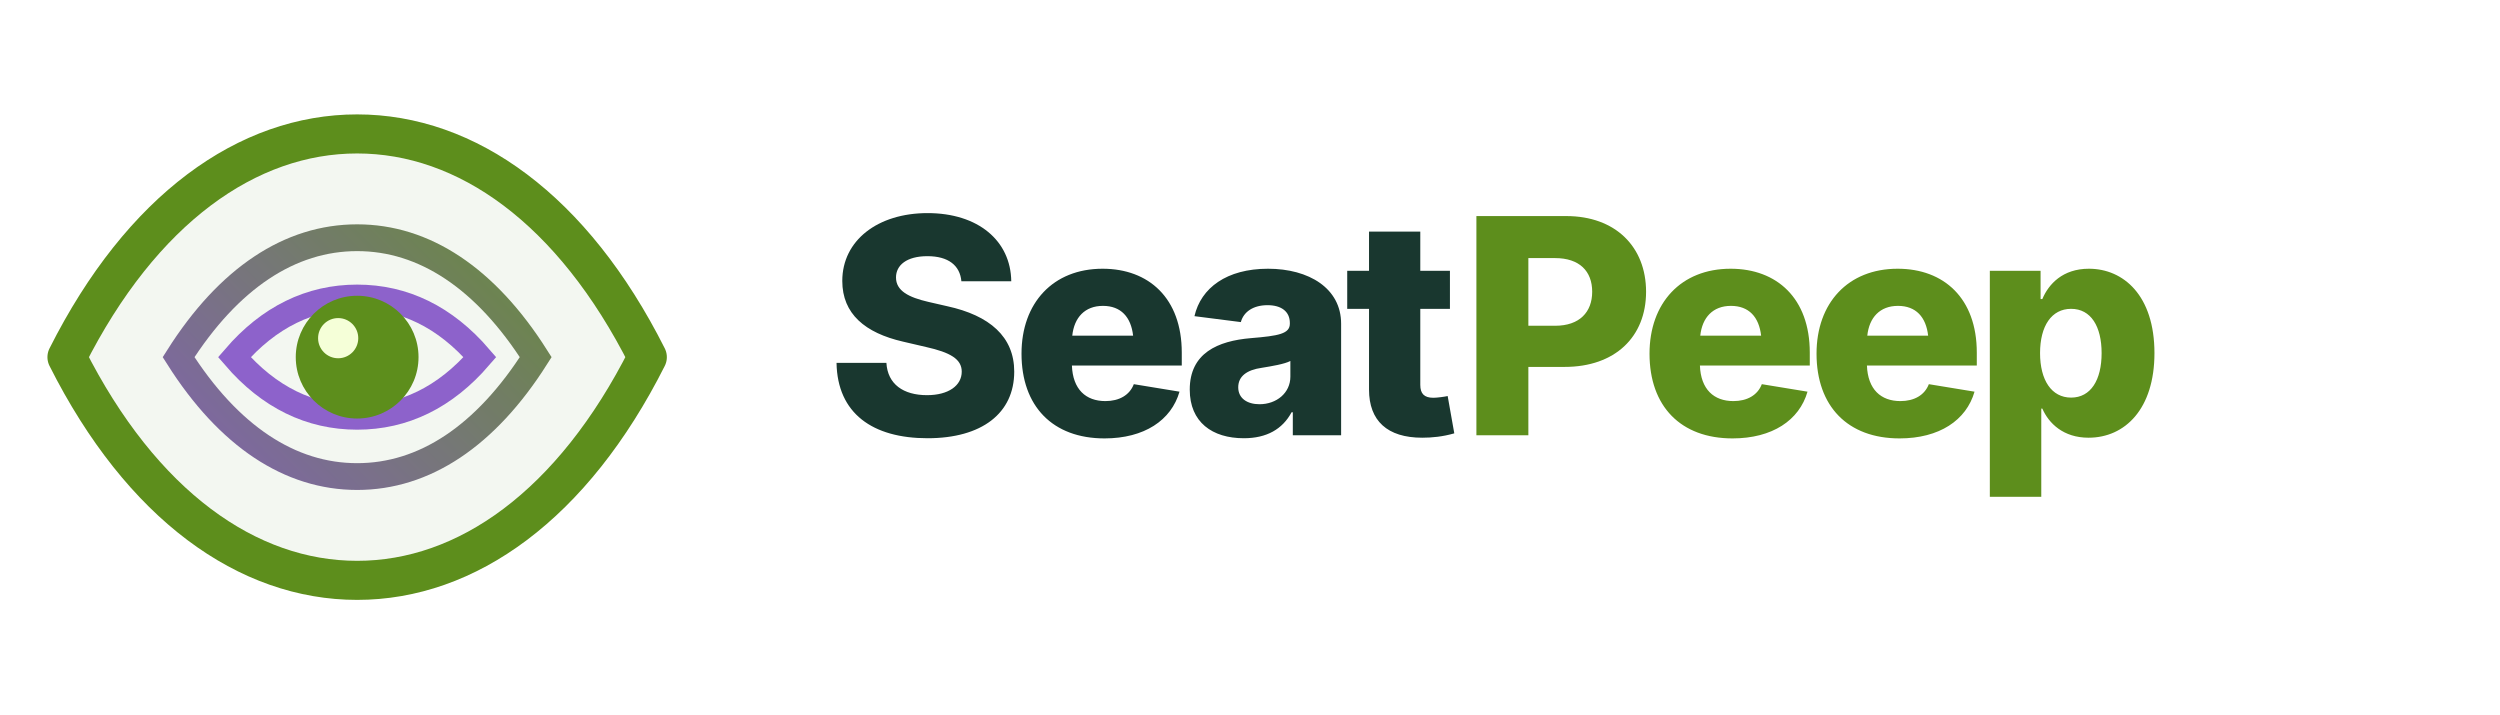
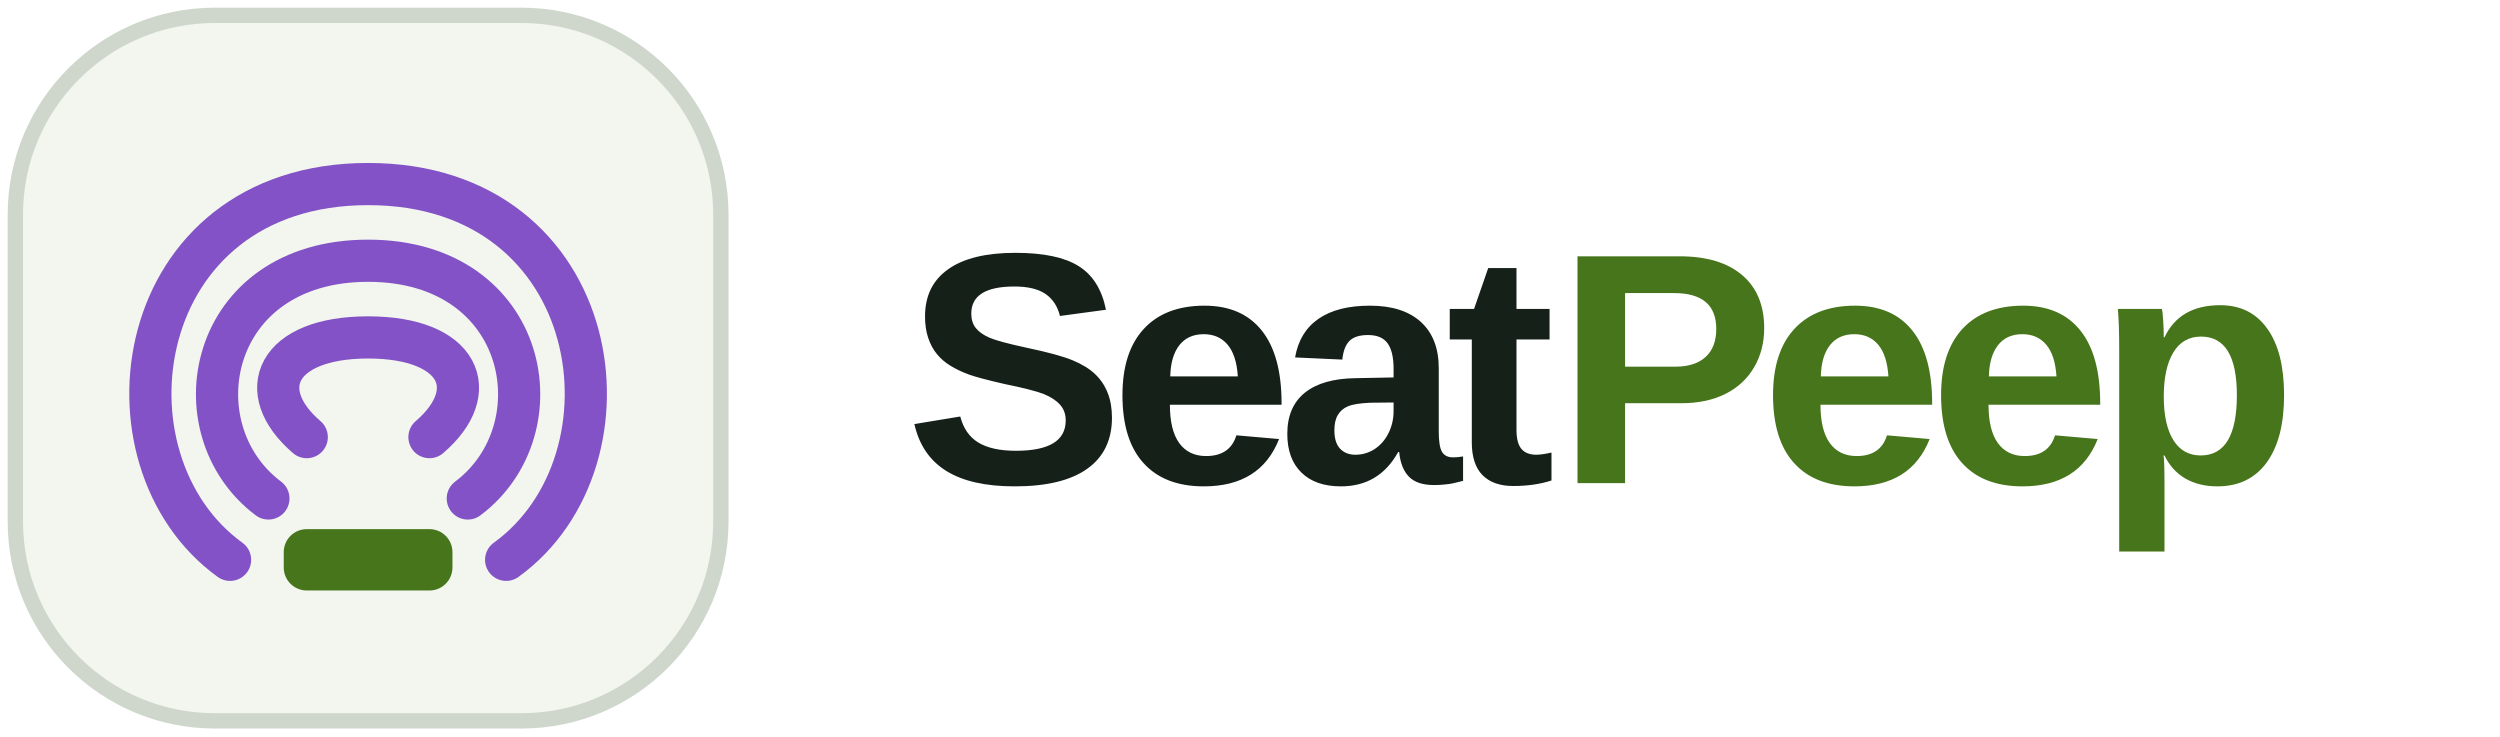
- <svg xmlns="http://www.w3.org/2000/svg" viewBox="0 0 224 64" role="img" aria-labelledby="title desc">
-   <defs>
-     <linearGradient id="seatpeep-glow" x1="12" y1="52" x2="52" y2="12" gradientUnits="userSpaceOnUse">
-       <stop stop-color="#8252c6" />
-       <stop offset="1" stop-color="#5d8e1c" />
-     </linearGradient>
-   </defs>
-   <g>
-     <path d="M6 32C12.7 18.7 22.2 12 32 12s19.3 6.7 26 20c-6.7 13.3-16.2 20-26 20S12.7 45.3 6 32Z" fill="#f3f7f1" stroke="#5d8e1c" stroke-width="3.5" stroke-linejoin="round" />
-     <path d="M16 32c4.5-7.1 10-10.7 16-10.7S43.5 24.9 48 32c-4.5 7.1-10 10.7-16 10.7S20.5 39.1 16 32Z" fill="none" stroke="url(#seatpeep-glow)" stroke-width="2.4" stroke-linecap="round" opacity=".95" />
-     <path d="M21 32c3.1-3.6 6.8-5.4 11-5.4s7.9 1.8 11 5.4c-3.1 3.6-6.8 5.4-11 5.4S24.1 35.6 21 32Z" fill="none" stroke="#8252c6" stroke-width="2.2" stroke-linecap="round" opacity=".9" />
-     <circle cx="32" cy="32" r="5.5" fill="#5d8e1c" />
-     <circle cx="30.3" cy="30.3" r="1.8" fill="#f5ffd8" />
-   </g>
-   <text x="74" y="39" fill="#19372f" font-family="Inter, ui-sans-serif, system-ui, -apple-system, BlinkMacSystemFont, 'Segoe UI', sans-serif" font-size="27" font-weight="800" letter-spacing="-1.25">Seat<tspan fill="#5d8e1c">Peep</tspan>
+ <svg xmlns="http://www.w3.org/2000/svg" viewBox="0 0 326 96" role="img" aria-label="SeatPeep Arena Bowl">
+   <rect x="2" y="2" width="92" height="92" rx="26" fill="#f3f5ef" stroke="#cfd7cd" stroke-width="2" />
+   <path d="M30 73C12 60 17 24 48 24s36 36 18 49M35 65C23 56 27 34 48 34s25 22 13 31M40 57c-7-6-4-13 8-13s15 7 8 13" fill="none" stroke="#8252c6" stroke-width="5.5" stroke-linecap="round" />
+   <rect x="37" y="69" width="22" height="8" rx="3" fill="#47751b" />
+   <text x="118" y="63" fill="#152019" font-family="Arial,Helvetica,sans-serif" font-size="43" font-weight="800" letter-spacing="-2">Seat<tspan fill="#47751b">Peep</tspan>
  </text>
</svg>
